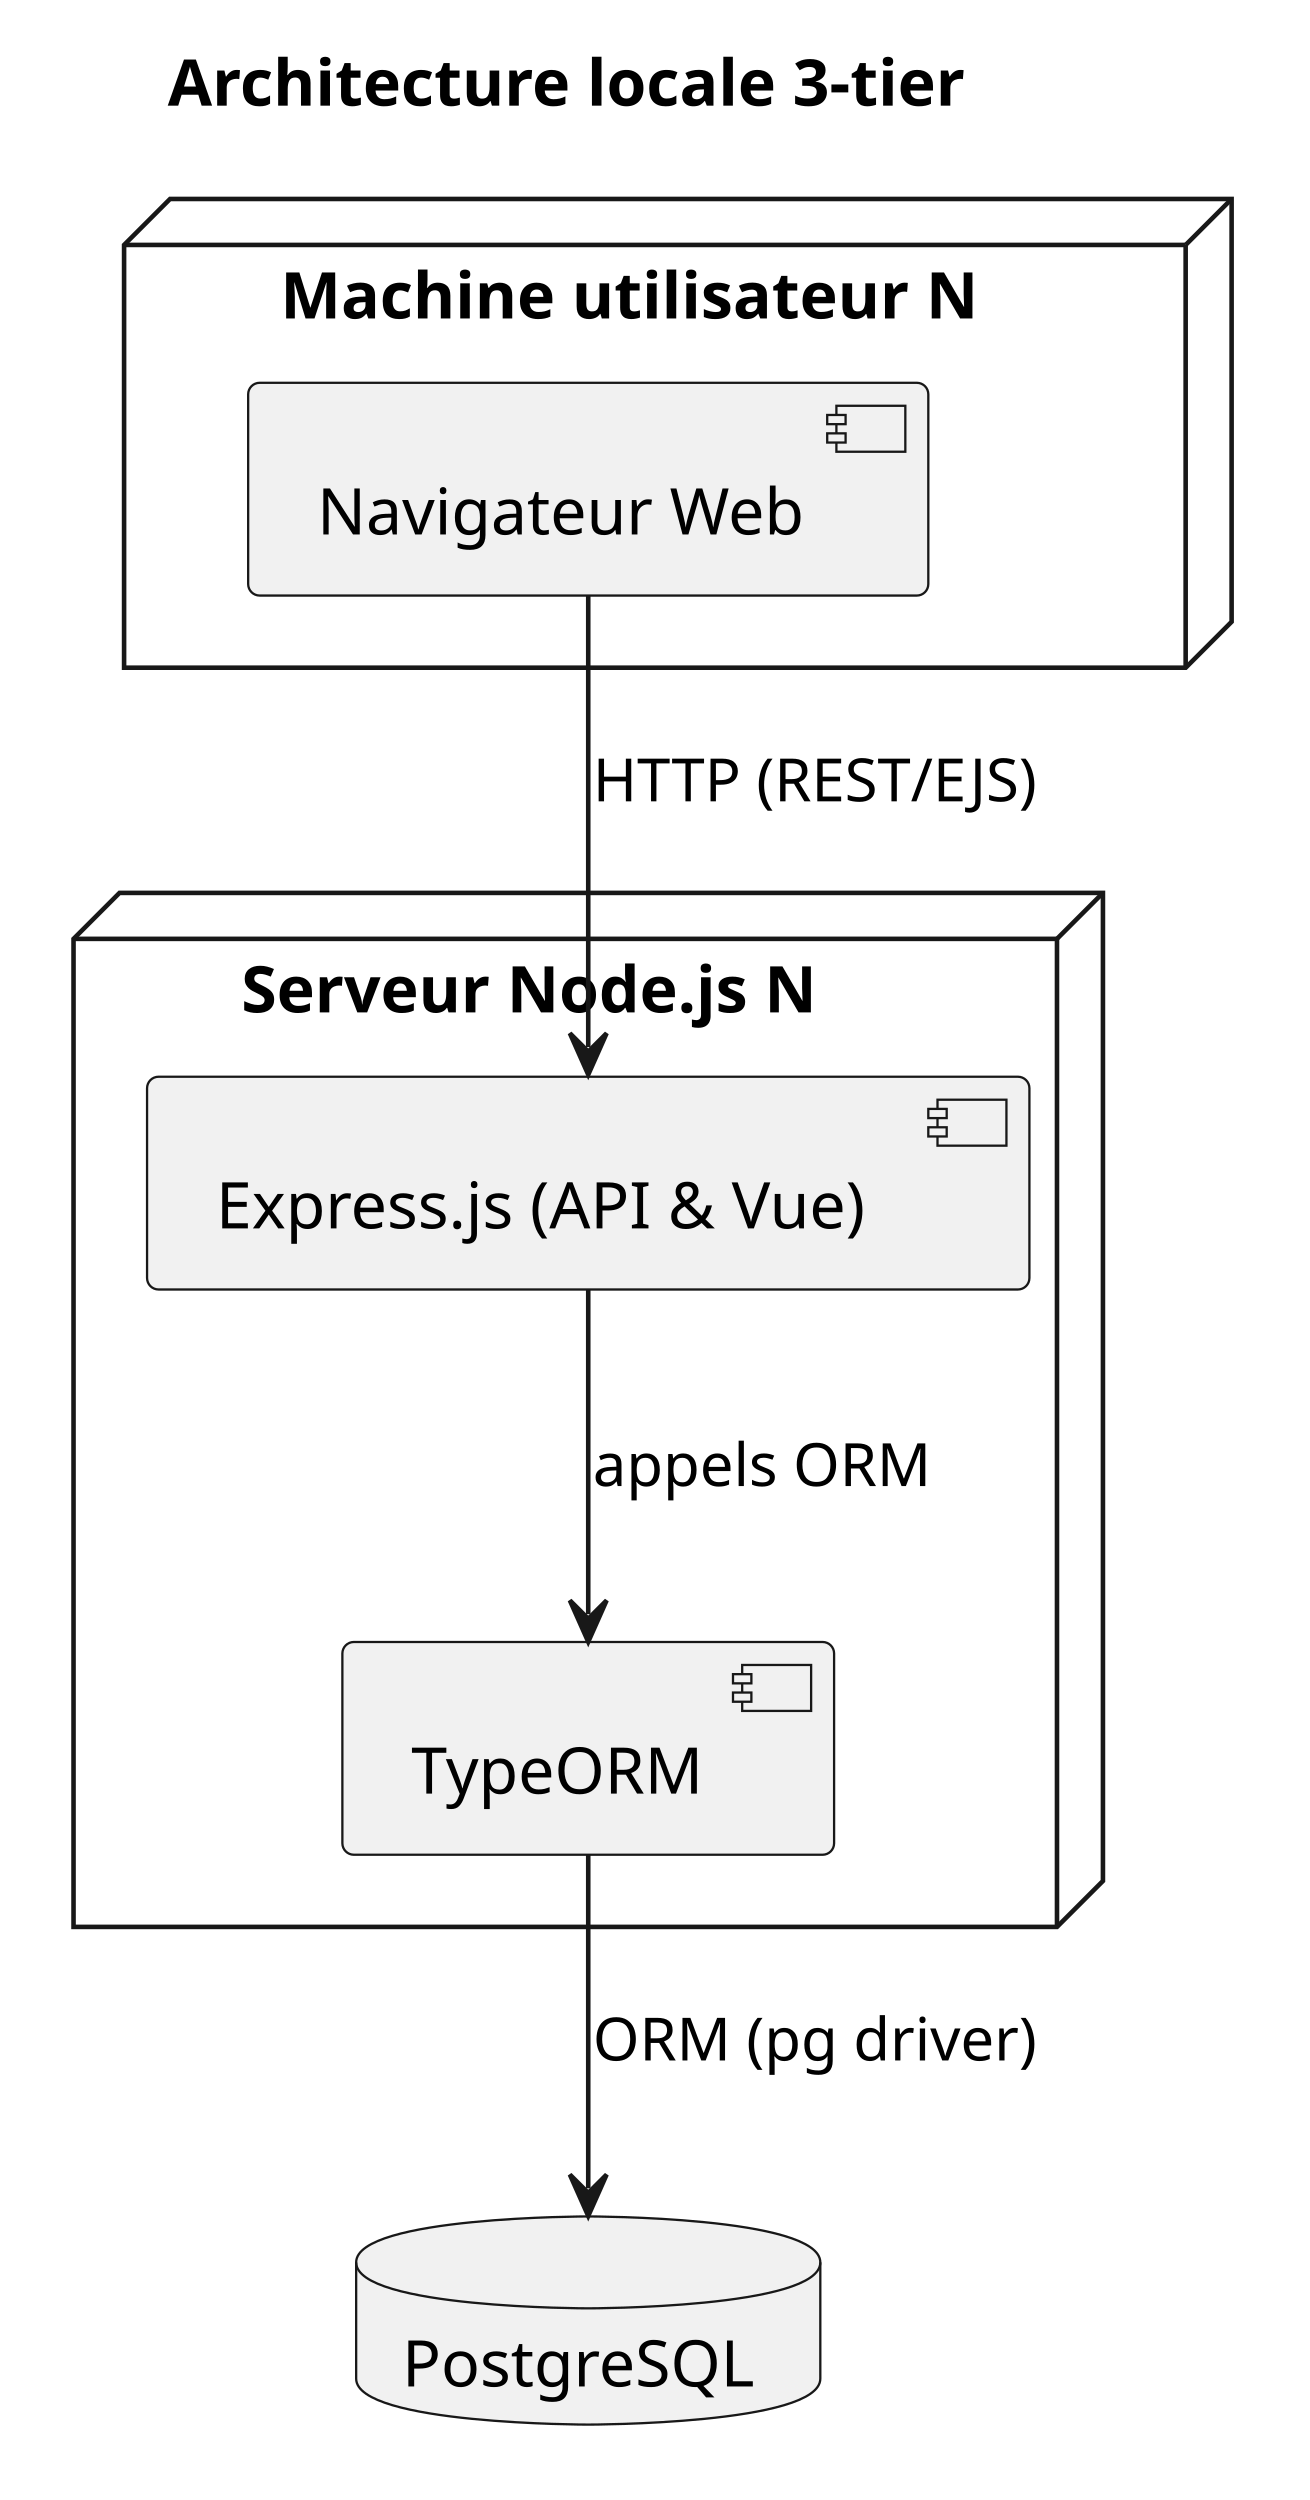
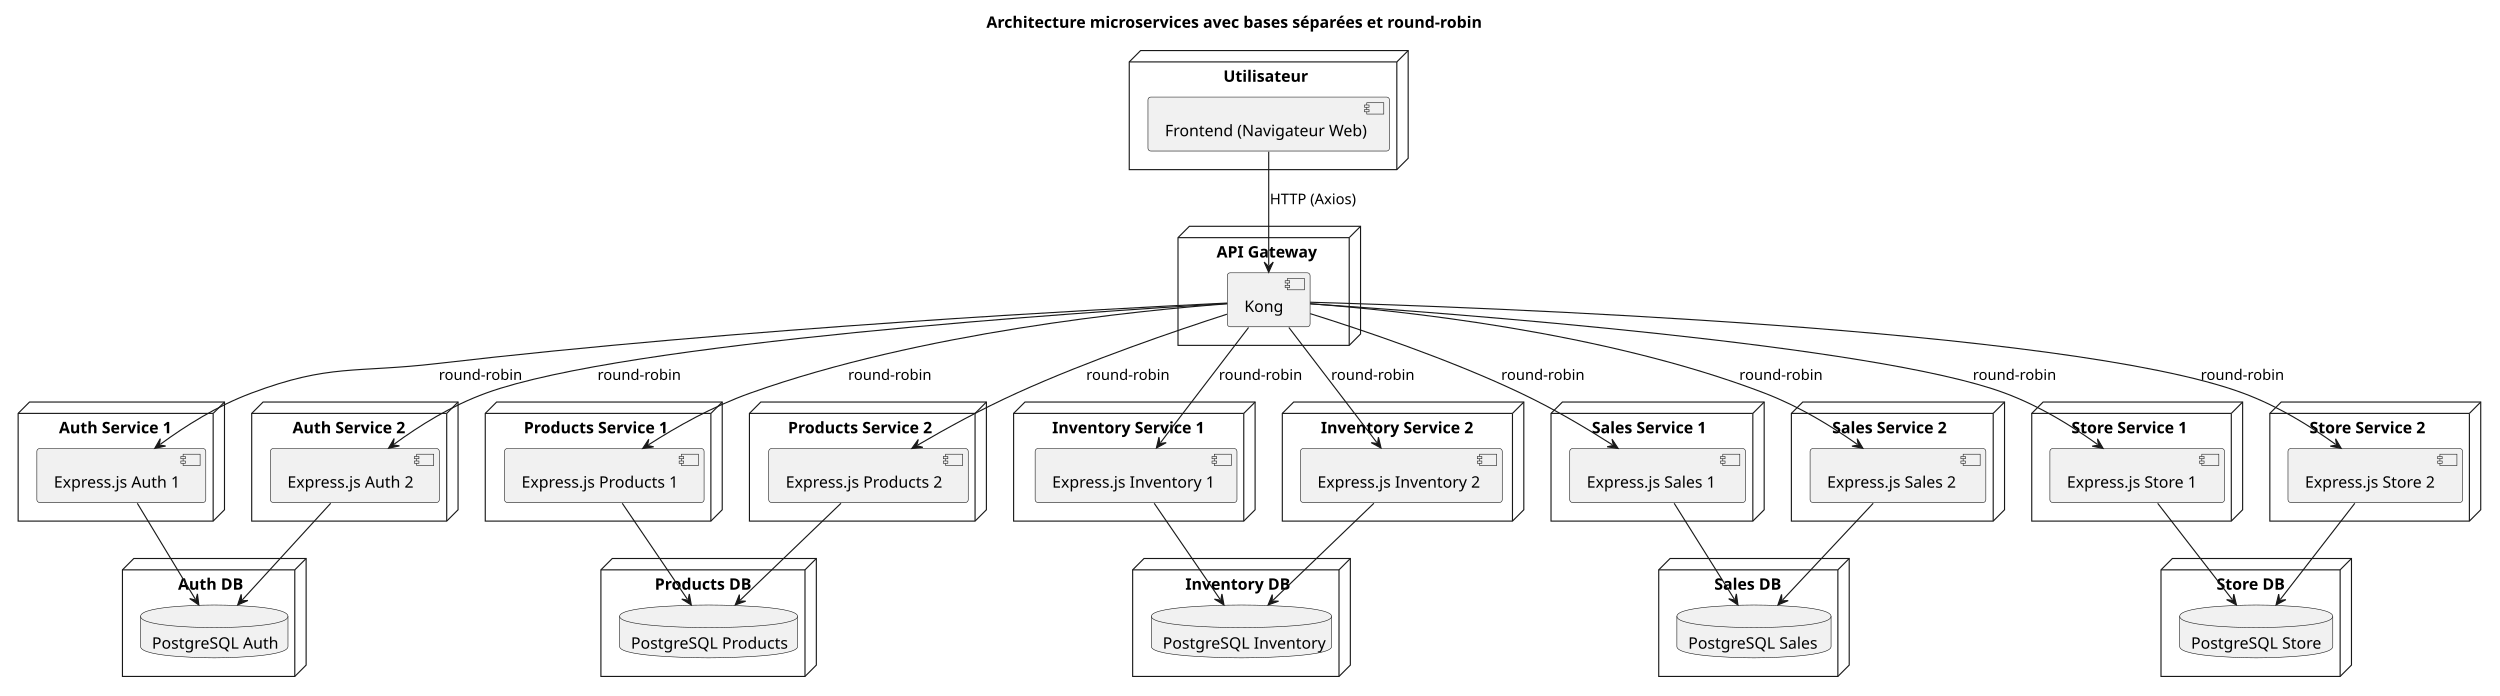
- <svg xmlns="http://www.w3.org/2000/svg" contentStyleType="text/css" height="544px" preserveAspectRatio="none" style="width:285px;height:544px;background:#FFFFFF;" version="1.1" viewBox="0 0 285 544" width="285px" zoomAndPan="magnify">
+ <svg xmlns="http://www.w3.org/2000/svg" contentStyleType="text/css" height="613px" preserveAspectRatio="none" style="width:2205px;height:613px;background:#FFFFFF;" version="1.1" viewBox="0 0 2205 613" width="2205px" zoomAndPan="magnify">
  <defs />
  <g>
-     <text fill="#000000" font-family="sans-serif" font-size="14" font-weight="bold" lengthAdjust="spacing" textLength="198" x="36.5" y="22.995">Architecture locale 3-tier</text>
-     <g id="cluster_Machine utilisateur N">
-       <polygon fill="none" points="27,53.297,37,43.297,268,43.297,268,135.297,258,145.297,27,145.297,27,53.297" style="stroke:#181818;stroke-width:1.0;" />
-       <line style="stroke:#181818;stroke-width:1.0;" x1="258" x2="268" y1="53.297" y2="43.297" />
-       <line style="stroke:#181818;stroke-width:1.0;" x1="27" x2="258" y1="53.297" y2="53.297" />
-       <line style="stroke:#181818;stroke-width:1.0;" x1="258" x2="258" y1="53.297" y2="145.297" />
-       <text fill="#000000" font-family="sans-serif" font-size="14" font-weight="bold" lengthAdjust="spacing" textLength="165" x="61" y="69.292">Machine utilisateur N</text>
-     </g>
-     <g id="cluster_Serveur Node.js N">
-       <polygon fill="none" points="16,204.297,26,194.297,240,194.297,240,409.297,230,419.297,16,419.297,16,204.297" style="stroke:#181818;stroke-width:1.0;" />
-       <line style="stroke:#181818;stroke-width:1.0;" x1="230" x2="240" y1="204.297" y2="194.297" />
-       <line style="stroke:#181818;stroke-width:1.0;" x1="16" x2="230" y1="204.297" y2="204.297" />
-       <line style="stroke:#181818;stroke-width:1.0;" x1="230" x2="230" y1="204.297" y2="419.297" />
-       <text fill="#000000" font-family="sans-serif" font-size="14" font-weight="bold" lengthAdjust="spacing" textLength="143" x="52.5" y="220.292">Serveur Node.js N</text>
-     </g>
-     <g id="elem_Navigateur Web">
-       <rect fill="#F1F1F1" height="46.297" rx="2.5" ry="2.5" style="stroke:#181818;stroke-width:0.5;" width="148" x="54" y="83.297" />
-       <rect fill="#F1F1F1" height="10" style="stroke:#181818;stroke-width:0.5;" width="15" x="182" y="88.297" />
-       <rect fill="#F1F1F1" height="2" style="stroke:#181818;stroke-width:0.5;" width="4" x="180" y="90.297" />
-       <rect fill="#F1F1F1" height="2" style="stroke:#181818;stroke-width:0.5;" width="4" x="180" y="94.297" />
-       <text fill="#000000" font-family="sans-serif" font-size="14" lengthAdjust="spacing" textLength="108" x="69" y="116.292">Navigateur Web</text>
-     </g>
-     <g id="elem_Express.js (API &amp; Vue)">
-       <rect fill="#F1F1F1" height="46.297" rx="2.5" ry="2.5" style="stroke:#181818;stroke-width:0.5;" width="192" x="32" y="234.297" />
-       <rect fill="#F1F1F1" height="10" style="stroke:#181818;stroke-width:0.5;" width="15" x="204" y="239.297" />
-       <rect fill="#F1F1F1" height="2" style="stroke:#181818;stroke-width:0.5;" width="4" x="202" y="241.297" />
-       <rect fill="#F1F1F1" height="2" style="stroke:#181818;stroke-width:0.5;" width="4" x="202" y="245.297" />
-       <text fill="#000000" font-family="sans-serif" font-size="14" lengthAdjust="spacing" textLength="152" x="47" y="267.292">Express.js (API &amp; Vue)</text>
-     </g>
-     <g id="elem_TypeORM">
-       <rect fill="#F1F1F1" height="46.297" rx="2.5" ry="2.5" style="stroke:#181818;stroke-width:0.5;" width="107" x="74.5" y="357.297" />
-       <rect fill="#F1F1F1" height="10" style="stroke:#181818;stroke-width:0.5;" width="15" x="161.5" y="362.297" />
-       <rect fill="#F1F1F1" height="2" style="stroke:#181818;stroke-width:0.5;" width="4" x="159.5" y="364.297" />
-       <rect fill="#F1F1F1" height="2" style="stroke:#181818;stroke-width:0.5;" width="4" x="159.5" y="368.297" />
-       <text fill="#000000" font-family="sans-serif" font-size="14" lengthAdjust="spacing" textLength="67" x="89.5" y="390.292">TypeORM</text>
-     </g>
-     <g id="elem_PostgreSQL">
-       <path d="M77.5,492.297 C77.5,482.297 128,482.297 128,482.297 C128,482.297 178.5,482.297 178.5,492.297 L178.5,517.594 C178.5,527.594 128,527.594 128,527.594 C128,527.594 77.5,527.594 77.5,517.594 L77.5,492.297 " fill="#F1F1F1" style="stroke:#181818;stroke-width:0.5;" />
-       <path d="M77.5,492.297 C77.5,502.297 128,502.297 128,502.297 C128,502.297 178.5,502.297 178.5,492.297 " fill="none" style="stroke:#181818;stroke-width:0.5;" />
-       <text fill="#000000" font-family="sans-serif" font-size="14" lengthAdjust="spacing" textLength="81" x="87.5" y="519.292">PostgreSQL</text>
-     </g>
-     <g id="link_Navigateur Web_Express.js (API &amp; Vue)">
-       <path d="M128,129.607 C128,157.697 128,199.677 128,227.837 " fill="none" id="Navigateur Web-to-Express.js (API &amp; Vue)" style="stroke:#181818;stroke-width:1.0;" />
-       <polygon fill="#181818" points="128,233.837,132,224.837,128,228.837,124,224.837,128,233.837" style="stroke:#181818;stroke-width:1.0;" />
-       <text fill="#000000" font-family="sans-serif" font-size="13" lengthAdjust="spacing" textLength="102" x="129" y="174.364">HTTP (REST/EJS)</text>
-     </g>
-     <g id="link_Express.js (API &amp; Vue)_TypeORM">
-       <path d="M128,280.487 C128,302.327 128,329.457 128,351.247 " fill="none" id="Express.js (API &amp; Vue)-to-TypeORM" style="stroke:#181818;stroke-width:1.0;" />
-       <polygon fill="#181818" points="128,357.247,132,348.247,128,352.247,124,348.247,128,357.247" style="stroke:#181818;stroke-width:1.0;" />
-       <text fill="#000000" font-family="sans-serif" font-size="13" lengthAdjust="spacing" textLength="75" x="129" y="323.364">appels ORM</text>
-     </g>
-     <g id="link_TypeORM_PostgreSQL">
-       <path d="M128,403.477 C128,425.817 128,454.057 128,476.187 " fill="none" id="TypeORM-to-PostgreSQL" style="stroke:#181818;stroke-width:1.0;" />
-       <polygon fill="#181818" points="128,482.187,132,473.187,128,477.187,124,473.187,128,482.187" style="stroke:#181818;stroke-width:1.0;" />
-       <text fill="#000000" font-family="sans-serif" font-size="13" lengthAdjust="spacing" textLength="99" x="129" y="448.364">ORM (pg driver)</text>
+     <text fill="#000000" font-family="sans-serif" font-size="14" font-weight="bold" lengthAdjust="spacing" textLength="451" x="870" y="24.533">Architecture microservices avec bases séparées et round-robin</text>
+     <g id="cluster_Utilisateur">
+       <polygon fill="none" points="996,54.609,1006,44.609,1242,44.609,1242,139.609,1232,149.609,996,149.609,996,54.609" style="stroke:#181818;stroke-width:1.0;" />
+       <line style="stroke:#181818;stroke-width:1.0;" x1="1232" x2="1242" y1="54.609" y2="44.609" />
+       <line style="stroke:#181818;stroke-width:1.0;" x1="996" x2="1232" y1="54.609" y2="54.609" />
+       <line style="stroke:#181818;stroke-width:1.0;" x1="1232" x2="1232" y1="54.609" y2="149.609" />
+       <text fill="#000000" font-family="sans-serif" font-size="14" font-weight="bold" lengthAdjust="spacing" textLength="72" x="1079" y="72.143">Utilisateur</text>
+     </g>
+     <g id="cluster_API Gateway">
+       <polygon fill="none" points="1039,209.609,1049,199.609,1200,199.609,1200,294.609,1190,304.609,1039,304.609,1039,209.609" style="stroke:#181818;stroke-width:1.0;" />
+       <line style="stroke:#181818;stroke-width:1.0;" x1="1190" x2="1200" y1="209.609" y2="199.609" />
+       <line style="stroke:#181818;stroke-width:1.0;" x1="1039" x2="1190" y1="209.609" y2="209.609" />
+       <line style="stroke:#181818;stroke-width:1.0;" x1="1190" x2="1190" y1="209.609" y2="304.609" />
+       <text fill="#000000" font-family="sans-serif" font-size="14" font-weight="bold" lengthAdjust="spacing" textLength="85" x="1073" y="227.143">API Gateway</text>
+     </g>
+     <g id="cluster_Auth Service 1">
+       <polygon fill="none" points="16,364.609,26,354.609,198,354.609,198,449.609,188,459.609,16,459.609,16,364.609" style="stroke:#181818;stroke-width:1.0;" />
+       <line style="stroke:#181818;stroke-width:1.0;" x1="188" x2="198" y1="364.609" y2="354.609" />
+       <line style="stroke:#181818;stroke-width:1.0;" x1="16" x2="188" y1="364.609" y2="364.609" />
+       <line style="stroke:#181818;stroke-width:1.0;" x1="188" x2="188" y1="364.609" y2="459.609" />
+       <text fill="#000000" font-family="sans-serif" font-size="14" font-weight="bold" lengthAdjust="spacing" textLength="102" x="52" y="382.143">Auth Service 1</text>
+     </g>
+     <g id="cluster_Auth Service 2">
+       <polygon fill="none" points="222,364.609,232,354.609,404,354.609,404,449.609,394,459.609,222,459.609,222,364.609" style="stroke:#181818;stroke-width:1.0;" />
+       <line style="stroke:#181818;stroke-width:1.0;" x1="394" x2="404" y1="364.609" y2="354.609" />
+       <line style="stroke:#181818;stroke-width:1.0;" x1="222" x2="394" y1="364.609" y2="364.609" />
+       <line style="stroke:#181818;stroke-width:1.0;" x1="394" x2="394" y1="364.609" y2="459.609" />
+       <text fill="#000000" font-family="sans-serif" font-size="14" font-weight="bold" lengthAdjust="spacing" textLength="102" x="258" y="382.143">Auth Service 2</text>
+     </g>
+     <g id="cluster_Auth DB">
+       <polygon fill="none" points="108,502.609,118,492.609,270,492.609,270,586.609,260,596.609,108,596.609,108,502.609" style="stroke:#181818;stroke-width:1.0;" />
+       <line style="stroke:#181818;stroke-width:1.0;" x1="260" x2="270" y1="502.609" y2="492.609" />
+       <line style="stroke:#181818;stroke-width:1.0;" x1="108" x2="260" y1="502.609" y2="502.609" />
+       <line style="stroke:#181818;stroke-width:1.0;" x1="260" x2="260" y1="502.609" y2="596.609" />
+       <text fill="#000000" font-family="sans-serif" font-size="14" font-weight="bold" lengthAdjust="spacing" textLength="56" x="157" y="520.143">Auth DB</text>
+     </g>
+     <g id="cluster_Products Service 1">
+       <polygon fill="none" points="428,364.609,438,354.609,637,354.609,637,449.609,627,459.609,428,459.609,428,364.609" style="stroke:#181818;stroke-width:1.0;" />
+       <line style="stroke:#181818;stroke-width:1.0;" x1="627" x2="637" y1="364.609" y2="354.609" />
+       <line style="stroke:#181818;stroke-width:1.0;" x1="428" x2="627" y1="364.609" y2="364.609" />
+       <line style="stroke:#181818;stroke-width:1.0;" x1="627" x2="627" y1="364.609" y2="459.609" />
+       <text fill="#000000" font-family="sans-serif" font-size="14" font-weight="bold" lengthAdjust="spacing" textLength="133" x="462" y="382.143">Products Service 1</text>
+     </g>
+     <g id="cluster_Products Service 2">
+       <polygon fill="none" points="661,364.609,671,354.609,870,354.609,870,449.609,860,459.609,661,459.609,661,364.609" style="stroke:#181818;stroke-width:1.0;" />
+       <line style="stroke:#181818;stroke-width:1.0;" x1="860" x2="870" y1="364.609" y2="354.609" />
+       <line style="stroke:#181818;stroke-width:1.0;" x1="661" x2="860" y1="364.609" y2="364.609" />
+       <line style="stroke:#181818;stroke-width:1.0;" x1="860" x2="860" y1="364.609" y2="459.609" />
+       <text fill="#000000" font-family="sans-serif" font-size="14" font-weight="bold" lengthAdjust="spacing" textLength="133" x="695" y="382.143">Products Service 2</text>
+     </g>
+     <g id="cluster_Products DB">
+       <polygon fill="none" points="530,502.609,540,492.609,720,492.609,720,586.609,710,596.609,530,596.609,530,502.609" style="stroke:#181818;stroke-width:1.0;" />
+       <line style="stroke:#181818;stroke-width:1.0;" x1="710" x2="720" y1="502.609" y2="492.609" />
+       <line style="stroke:#181818;stroke-width:1.0;" x1="530" x2="710" y1="502.609" y2="502.609" />
+       <line style="stroke:#181818;stroke-width:1.0;" x1="710" x2="710" y1="502.609" y2="596.609" />
+       <text fill="#000000" font-family="sans-serif" font-size="14" font-weight="bold" lengthAdjust="spacing" textLength="87" x="577.5" y="520.143">Products DB</text>
+     </g>
+     <g id="cluster_Inventory Service 1">
+       <polygon fill="none" points="894,364.609,904,354.609,1107,354.609,1107,449.609,1097,459.609,894,459.609,894,364.609" style="stroke:#181818;stroke-width:1.0;" />
+       <line style="stroke:#181818;stroke-width:1.0;" x1="1097" x2="1107" y1="364.609" y2="354.609" />
+       <line style="stroke:#181818;stroke-width:1.0;" x1="894" x2="1097" y1="364.609" y2="364.609" />
+       <line style="stroke:#181818;stroke-width:1.0;" x1="1097" x2="1097" y1="364.609" y2="459.609" />
+       <text fill="#000000" font-family="sans-serif" font-size="14" font-weight="bold" lengthAdjust="spacing" textLength="137" x="928" y="382.143">Inventory Service 1</text>
+     </g>
+     <g id="cluster_Inventory Service 2">
+       <polygon fill="none" points="1131,364.609,1141,354.609,1344,354.609,1344,449.609,1334,459.609,1131,459.609,1131,364.609" style="stroke:#181818;stroke-width:1.0;" />
+       <line style="stroke:#181818;stroke-width:1.0;" x1="1334" x2="1344" y1="364.609" y2="354.609" />
+       <line style="stroke:#181818;stroke-width:1.0;" x1="1131" x2="1334" y1="364.609" y2="364.609" />
+       <line style="stroke:#181818;stroke-width:1.0;" x1="1334" x2="1334" y1="364.609" y2="459.609" />
+       <text fill="#000000" font-family="sans-serif" font-size="14" font-weight="bold" lengthAdjust="spacing" textLength="137" x="1165" y="382.143">Inventory Service 2</text>
+     </g>
+     <g id="cluster_Inventory DB">
+       <polygon fill="none" points="999,502.609,1009,492.609,1191,492.609,1191,586.609,1181,596.609,999,596.609,999,502.609" style="stroke:#181818;stroke-width:1.0;" />
+       <line style="stroke:#181818;stroke-width:1.0;" x1="1181" x2="1191" y1="502.609" y2="492.609" />
+       <line style="stroke:#181818;stroke-width:1.0;" x1="999" x2="1181" y1="502.609" y2="502.609" />
+       <line style="stroke:#181818;stroke-width:1.0;" x1="1181" x2="1181" y1="502.609" y2="596.609" />
+       <text fill="#000000" font-family="sans-serif" font-size="14" font-weight="bold" lengthAdjust="spacing" textLength="91" x="1045.5" y="520.143">Inventory DB</text>
+     </g>
+     <g id="cluster_Sales Service 1">
+       <polygon fill="none" points="1368,364.609,1378,354.609,1556,354.609,1556,449.609,1546,459.609,1368,459.609,1368,364.609" style="stroke:#181818;stroke-width:1.0;" />
+       <line style="stroke:#181818;stroke-width:1.0;" x1="1546" x2="1556" y1="364.609" y2="354.609" />
+       <line style="stroke:#181818;stroke-width:1.0;" x1="1368" x2="1546" y1="364.609" y2="364.609" />
+       <line style="stroke:#181818;stroke-width:1.0;" x1="1546" x2="1546" y1="364.609" y2="459.609" />
+       <text fill="#000000" font-family="sans-serif" font-size="14" font-weight="bold" lengthAdjust="spacing" textLength="108" x="1404" y="382.143">Sales Service 1</text>
+     </g>
+     <g id="cluster_Sales Service 2">
+       <polygon fill="none" points="1580,364.609,1590,354.609,1768,354.609,1768,449.609,1758,459.609,1580,459.609,1580,364.609" style="stroke:#181818;stroke-width:1.0;" />
+       <line style="stroke:#181818;stroke-width:1.0;" x1="1758" x2="1768" y1="364.609" y2="354.609" />
+       <line style="stroke:#181818;stroke-width:1.0;" x1="1580" x2="1758" y1="364.609" y2="364.609" />
+       <line style="stroke:#181818;stroke-width:1.0;" x1="1758" x2="1758" y1="364.609" y2="459.609" />
+       <text fill="#000000" font-family="sans-serif" font-size="14" font-weight="bold" lengthAdjust="spacing" textLength="108" x="1616" y="382.143">Sales Service 2</text>
+     </g>
+     <g id="cluster_Sales DB">
+       <polygon fill="none" points="1463,502.609,1473,492.609,1631,492.609,1631,586.609,1621,596.609,1463,596.609,1463,502.609" style="stroke:#181818;stroke-width:1.0;" />
+       <line style="stroke:#181818;stroke-width:1.0;" x1="1621" x2="1631" y1="502.609" y2="492.609" />
+       <line style="stroke:#181818;stroke-width:1.0;" x1="1463" x2="1621" y1="502.609" y2="502.609" />
+       <line style="stroke:#181818;stroke-width:1.0;" x1="1621" x2="1621" y1="502.609" y2="596.609" />
+       <text fill="#000000" font-family="sans-serif" font-size="14" font-weight="bold" lengthAdjust="spacing" textLength="62" x="1512" y="520.143">Sales DB</text>
+     </g>
+     <g id="cluster_Store Service 1">
+       <polygon fill="none" points="1792,364.609,1802,354.609,1978,354.609,1978,449.609,1968,459.609,1792,459.609,1792,364.609" style="stroke:#181818;stroke-width:1.0;" />
+       <line style="stroke:#181818;stroke-width:1.0;" x1="1968" x2="1978" y1="364.609" y2="354.609" />
+       <line style="stroke:#181818;stroke-width:1.0;" x1="1792" x2="1968" y1="364.609" y2="364.609" />
+       <line style="stroke:#181818;stroke-width:1.0;" x1="1968" x2="1968" y1="364.609" y2="459.609" />
+       <text fill="#000000" font-family="sans-serif" font-size="14" font-weight="bold" lengthAdjust="spacing" textLength="108" x="1827" y="382.143">Store Service 1</text>
+     </g>
+     <g id="cluster_Store Service 2">
+       <polygon fill="none" points="2002,364.609,2012,354.609,2188,354.609,2188,449.609,2178,459.609,2002,459.609,2002,364.609" style="stroke:#181818;stroke-width:1.0;" />
+       <line style="stroke:#181818;stroke-width:1.0;" x1="2178" x2="2188" y1="364.609" y2="354.609" />
+       <line style="stroke:#181818;stroke-width:1.0;" x1="2002" x2="2178" y1="364.609" y2="364.609" />
+       <line style="stroke:#181818;stroke-width:1.0;" x1="2178" x2="2178" y1="364.609" y2="459.609" />
+       <text fill="#000000" font-family="sans-serif" font-size="14" font-weight="bold" lengthAdjust="spacing" textLength="108" x="2037" y="382.143">Store Service 2</text>
+     </g>
+     <g id="cluster_Store DB">
+       <polygon fill="none" points="1906,502.609,1916,492.609,2074,492.609,2074,586.609,2064,596.609,1906,596.609,1906,502.609" style="stroke:#181818;stroke-width:1.0;" />
+       <line style="stroke:#181818;stroke-width:1.0;" x1="2064" x2="2074" y1="502.609" y2="492.609" />
+       <line style="stroke:#181818;stroke-width:1.0;" x1="1906" x2="2064" y1="502.609" y2="502.609" />
+       <line style="stroke:#181818;stroke-width:1.0;" x1="2064" x2="2064" y1="502.609" y2="596.609" />
+       <text fill="#000000" font-family="sans-serif" font-size="14" font-weight="bold" lengthAdjust="spacing" textLength="62" x="1955" y="520.143">Store DB</text>
+     </g>
+     <g id="elem_Frontend (Navigateur Web)">
+       <rect fill="#F1F1F1" height="47.609" rx="2.5" ry="2.5" style="stroke:#181818;stroke-width:0.5;" width="213" x="1012.5" y="85.609" />
+       <rect fill="#F1F1F1" height="10" style="stroke:#181818;stroke-width:0.5;" width="15" x="1205.5" y="90.609" />
+       <rect fill="#F1F1F1" height="2" style="stroke:#181818;stroke-width:0.5;" width="4" x="1203.5" y="92.609" />
+       <rect fill="#F1F1F1" height="2" style="stroke:#181818;stroke-width:0.5;" width="4" x="1203.5" y="96.609" />
+       <text fill="#000000" font-family="sans-serif" font-size="14" lengthAdjust="spacing" textLength="173" x="1027.5" y="120.143">Frontend (Navigateur Web)</text>
+     </g>
+     <g id="elem_Kong">
+       <rect fill="#F1F1F1" height="47.609" rx="2.5" ry="2.5" style="stroke:#181818;stroke-width:0.5;" width="73" x="1082.5" y="240.609" />
+       <rect fill="#F1F1F1" height="10" style="stroke:#181818;stroke-width:0.5;" width="15" x="1135.5" y="245.609" />
+       <rect fill="#F1F1F1" height="2" style="stroke:#181818;stroke-width:0.5;" width="4" x="1133.5" y="247.609" />
+       <rect fill="#F1F1F1" height="2" style="stroke:#181818;stroke-width:0.5;" width="4" x="1133.5" y="251.609" />
+       <text fill="#000000" font-family="sans-serif" font-size="14" lengthAdjust="spacing" textLength="33" x="1097.5" y="275.143">Kong</text>
+     </g>
+     <g id="elem_Express.js Auth 1">
+       <rect fill="#F1F1F1" height="47.609" rx="2.5" ry="2.5" style="stroke:#181818;stroke-width:0.5;" width="149" x="32.5" y="395.609" />
+       <rect fill="#F1F1F1" height="10" style="stroke:#181818;stroke-width:0.5;" width="15" x="161.5" y="400.609" />
+       <rect fill="#F1F1F1" height="2" style="stroke:#181818;stroke-width:0.5;" width="4" x="159.5" y="402.609" />
+       <rect fill="#F1F1F1" height="2" style="stroke:#181818;stroke-width:0.5;" width="4" x="159.5" y="406.609" />
+       <text fill="#000000" font-family="sans-serif" font-size="14" lengthAdjust="spacing" textLength="109" x="47.5" y="430.143">Express.js Auth 1</text>
+     </g>
+     <g id="elem_Express.js Auth 2">
+       <rect fill="#F1F1F1" height="47.609" rx="2.5" ry="2.5" style="stroke:#181818;stroke-width:0.5;" width="149" x="238.5" y="395.609" />
+       <rect fill="#F1F1F1" height="10" style="stroke:#181818;stroke-width:0.5;" width="15" x="367.5" y="400.609" />
+       <rect fill="#F1F1F1" height="2" style="stroke:#181818;stroke-width:0.5;" width="4" x="365.5" y="402.609" />
+       <rect fill="#F1F1F1" height="2" style="stroke:#181818;stroke-width:0.5;" width="4" x="365.5" y="406.609" />
+       <text fill="#000000" font-family="sans-serif" font-size="14" lengthAdjust="spacing" textLength="109" x="253.5" y="430.143">Express.js Auth 2</text>
+     </g>
+     <g id="elem_PostgreSQL Auth">
+       <path d="M124,543.609 C124,533.609 189,533.609 189,533.609 C189,533.609 254,533.609 254,543.609 L254,570.219 C254,580.219 189,580.219 189,580.219 C189,580.219 124,580.219 124,570.219 L124,543.609 " fill="#F1F1F1" style="stroke:#181818;stroke-width:0.5;" />
+       <path d="M124,543.609 C124,553.609 189,553.609 189,553.609 C189,553.609 254,553.609 254,543.609 " fill="none" style="stroke:#181818;stroke-width:0.5;" />
+       <text fill="#000000" font-family="sans-serif" font-size="14" lengthAdjust="spacing" textLength="110" x="134" y="572.143">PostgreSQL Auth</text>
+     </g>
+     <g id="elem_Express.js Products 1">
+       <rect fill="#F1F1F1" height="47.609" rx="2.5" ry="2.5" style="stroke:#181818;stroke-width:0.5;" width="176" x="445" y="395.609" />
+       <rect fill="#F1F1F1" height="10" style="stroke:#181818;stroke-width:0.5;" width="15" x="601" y="400.609" />
+       <rect fill="#F1F1F1" height="2" style="stroke:#181818;stroke-width:0.5;" width="4" x="599" y="402.609" />
+       <rect fill="#F1F1F1" height="2" style="stroke:#181818;stroke-width:0.5;" width="4" x="599" y="406.609" />
+       <text fill="#000000" font-family="sans-serif" font-size="14" lengthAdjust="spacing" textLength="136" x="460" y="430.143">Express.js Products 1</text>
+     </g>
+     <g id="elem_Express.js Products 2">
+       <rect fill="#F1F1F1" height="47.609" rx="2.5" ry="2.5" style="stroke:#181818;stroke-width:0.5;" width="176" x="678" y="395.609" />
+       <rect fill="#F1F1F1" height="10" style="stroke:#181818;stroke-width:0.5;" width="15" x="834" y="400.609" />
+       <rect fill="#F1F1F1" height="2" style="stroke:#181818;stroke-width:0.5;" width="4" x="832" y="402.609" />
+       <rect fill="#F1F1F1" height="2" style="stroke:#181818;stroke-width:0.5;" width="4" x="832" y="406.609" />
+       <text fill="#000000" font-family="sans-serif" font-size="14" lengthAdjust="spacing" textLength="136" x="693" y="430.143">Express.js Products 2</text>
+     </g>
+     <g id="elem_PostgreSQL Products">
+       <path d="M546.5,543.609 C546.5,533.609 625,533.609 625,533.609 C625,533.609 703.5,533.609 703.5,543.609 L703.5,570.219 C703.5,580.219 625,580.219 625,580.219 C625,580.219 546.5,580.219 546.5,570.219 L546.5,543.609 " fill="#F1F1F1" style="stroke:#181818;stroke-width:0.5;" />
+       <path d="M546.5,543.609 C546.5,553.609 625,553.609 625,553.609 C625,553.609 703.5,553.609 703.5,543.609 " fill="none" style="stroke:#181818;stroke-width:0.5;" />
+       <text fill="#000000" font-family="sans-serif" font-size="14" lengthAdjust="spacing" textLength="137" x="556.5" y="572.143">PostgreSQL Products</text>
+     </g>
+     <g id="elem_Express.js Inventory 1">
+       <rect fill="#F1F1F1" height="47.609" rx="2.5" ry="2.5" style="stroke:#181818;stroke-width:0.5;" width="178" x="913" y="395.609" />
+       <rect fill="#F1F1F1" height="10" style="stroke:#181818;stroke-width:0.5;" width="15" x="1071" y="400.609" />
+       <rect fill="#F1F1F1" height="2" style="stroke:#181818;stroke-width:0.5;" width="4" x="1069" y="402.609" />
+       <rect fill="#F1F1F1" height="2" style="stroke:#181818;stroke-width:0.5;" width="4" x="1069" y="406.609" />
+       <text fill="#000000" font-family="sans-serif" font-size="14" lengthAdjust="spacing" textLength="138" x="928" y="430.143">Express.js Inventory 1</text>
+     </g>
+     <g id="elem_Express.js Inventory 2">
+       <rect fill="#F1F1F1" height="47.609" rx="2.5" ry="2.5" style="stroke:#181818;stroke-width:0.5;" width="178" x="1147" y="395.609" />
+       <rect fill="#F1F1F1" height="10" style="stroke:#181818;stroke-width:0.5;" width="15" x="1305" y="400.609" />
+       <rect fill="#F1F1F1" height="2" style="stroke:#181818;stroke-width:0.5;" width="4" x="1303" y="402.609" />
+       <rect fill="#F1F1F1" height="2" style="stroke:#181818;stroke-width:0.5;" width="4" x="1303" y="406.609" />
+       <text fill="#000000" font-family="sans-serif" font-size="14" lengthAdjust="spacing" textLength="138" x="1162" y="430.143">Express.js Inventory 2</text>
+     </g>
+     <g id="elem_PostgreSQL Inventory">
+       <path d="M1015.5,543.609 C1015.5,533.609 1095,533.609 1095,533.609 C1095,533.609 1174.5,533.609 1174.5,543.609 L1174.5,570.219 C1174.5,580.219 1095,580.219 1095,580.219 C1095,580.219 1015.5,580.219 1015.5,570.219 L1015.5,543.609 " fill="#F1F1F1" style="stroke:#181818;stroke-width:0.5;" />
+       <path d="M1015.5,543.609 C1015.5,553.609 1095,553.609 1095,553.609 C1095,553.609 1174.5,553.609 1174.5,543.609 " fill="none" style="stroke:#181818;stroke-width:0.5;" />
+       <text fill="#000000" font-family="sans-serif" font-size="14" lengthAdjust="spacing" textLength="139" x="1025.5" y="572.143">PostgreSQL Inventory</text>
+     </g>
+     <g id="elem_Express.js Sales 1">
+       <rect fill="#F1F1F1" height="47.609" rx="2.5" ry="2.5" style="stroke:#181818;stroke-width:0.5;" width="155" x="1384.5" y="395.609" />
+       <rect fill="#F1F1F1" height="10" style="stroke:#181818;stroke-width:0.5;" width="15" x="1519.5" y="400.609" />
+       <rect fill="#F1F1F1" height="2" style="stroke:#181818;stroke-width:0.5;" width="4" x="1517.5" y="402.609" />
+       <rect fill="#F1F1F1" height="2" style="stroke:#181818;stroke-width:0.5;" width="4" x="1517.5" y="406.609" />
+       <text fill="#000000" font-family="sans-serif" font-size="14" lengthAdjust="spacing" textLength="115" x="1399.5" y="430.143">Express.js Sales 1</text>
+     </g>
+     <g id="elem_Express.js Sales 2">
+       <rect fill="#F1F1F1" height="47.609" rx="2.5" ry="2.5" style="stroke:#181818;stroke-width:0.5;" width="155" x="1596.5" y="395.609" />
+       <rect fill="#F1F1F1" height="10" style="stroke:#181818;stroke-width:0.5;" width="15" x="1731.5" y="400.609" />
+       <rect fill="#F1F1F1" height="2" style="stroke:#181818;stroke-width:0.5;" width="4" x="1729.5" y="402.609" />
+       <rect fill="#F1F1F1" height="2" style="stroke:#181818;stroke-width:0.5;" width="4" x="1729.5" y="406.609" />
+       <text fill="#000000" font-family="sans-serif" font-size="14" lengthAdjust="spacing" textLength="115" x="1611.5" y="430.143">Express.js Sales 2</text>
+     </g>
+     <g id="elem_PostgreSQL Sales">
+       <path d="M1479,543.609 C1479,533.609 1547,533.609 1547,533.609 C1547,533.609 1615,533.609 1615,543.609 L1615,570.219 C1615,580.219 1547,580.219 1547,580.219 C1547,580.219 1479,580.219 1479,570.219 L1479,543.609 " fill="#F1F1F1" style="stroke:#181818;stroke-width:0.5;" />
+       <path d="M1479,543.609 C1479,553.609 1547,553.609 1547,553.609 C1547,553.609 1615,553.609 1615,543.609 " fill="none" style="stroke:#181818;stroke-width:0.5;" />
+       <text fill="#000000" font-family="sans-serif" font-size="14" lengthAdjust="spacing" textLength="116" x="1489" y="572.143">PostgreSQL Sales</text>
+     </g>
+     <g id="elem_Express.js Store 1">
+       <rect fill="#F1F1F1" height="47.609" rx="2.5" ry="2.5" style="stroke:#181818;stroke-width:0.5;" width="154" x="1808" y="395.609" />
+       <rect fill="#F1F1F1" height="10" style="stroke:#181818;stroke-width:0.5;" width="15" x="1942" y="400.609" />
+       <rect fill="#F1F1F1" height="2" style="stroke:#181818;stroke-width:0.5;" width="4" x="1940" y="402.609" />
+       <rect fill="#F1F1F1" height="2" style="stroke:#181818;stroke-width:0.5;" width="4" x="1940" y="406.609" />
+       <text fill="#000000" font-family="sans-serif" font-size="14" lengthAdjust="spacing" textLength="114" x="1823" y="430.143">Express.js Store 1</text>
+     </g>
+     <g id="elem_Express.js Store 2">
+       <rect fill="#F1F1F1" height="47.609" rx="2.5" ry="2.5" style="stroke:#181818;stroke-width:0.5;" width="154" x="2018" y="395.609" />
+       <rect fill="#F1F1F1" height="10" style="stroke:#181818;stroke-width:0.5;" width="15" x="2152" y="400.609" />
+       <rect fill="#F1F1F1" height="2" style="stroke:#181818;stroke-width:0.5;" width="4" x="2150" y="402.609" />
+       <rect fill="#F1F1F1" height="2" style="stroke:#181818;stroke-width:0.5;" width="4" x="2150" y="406.609" />
+       <text fill="#000000" font-family="sans-serif" font-size="14" lengthAdjust="spacing" textLength="114" x="2033" y="430.143">Express.js Store 2</text>
+     </g>
+     <g id="elem_PostgreSQL Store">
+       <path d="M1922.5,543.609 C1922.5,533.609 1990,533.609 1990,533.609 C1990,533.609 2057.5,533.609 2057.5,543.609 L2057.5,570.219 C2057.5,580.219 1990,580.219 1990,580.219 C1990,580.219 1922.5,580.219 1922.5,570.219 L1922.5,543.609 " fill="#F1F1F1" style="stroke:#181818;stroke-width:0.5;" />
+       <path d="M1922.5,543.609 C1922.5,553.609 1990,553.609 1990,553.609 C1990,553.609 2057.5,553.609 2057.5,543.609 " fill="none" style="stroke:#181818;stroke-width:0.5;" />
+       <text fill="#000000" font-family="sans-serif" font-size="14" lengthAdjust="spacing" textLength="115" x="1932.5" y="572.143">PostgreSQL Store</text>
+     </g>
+     <g id="link_Frontend (Navigateur Web)_Kong">
+       <path d="M1119,133.849 C1119,162.599 1119,205.299 1119,234.149 " fill="none" id="Frontend (Navigateur Web)-to-Kong" style="stroke:#181818;stroke-width:1.0;" />
+       <polygon fill="#181818" points="1119,240.149,1123,231.149,1119,235.149,1115,231.149,1119,240.149" style="stroke:#181818;stroke-width:1.0;" />
+       <text fill="#000000" font-family="sans-serif" font-size="13" lengthAdjust="spacing" textLength="77" x="1120" y="180.105">HTTP (Axios)</text>
+     </g>
+     <g id="link_Kong_Express.js Auth 1">
+       <path d="M1082.29,267.289 C974.91,272.449 652.19,289.579 386,320.609 C312.7,329.159 291.11,320.729 222,346.609 C190.68,358.339 163.564,375.669 141.314,391.929 " fill="none" id="Kong-to-Express.js Auth 1" style="stroke:#181818;stroke-width:1.0;" />
+       <polygon fill="#181818" points="136.47,395.469,146.097,393.389,140.507,392.519,141.376,386.93,136.47,395.469" style="stroke:#181818;stroke-width:1.0;" />
+       <text fill="#000000" font-family="sans-serif" font-size="13" lengthAdjust="spacing" textLength="64" x="387" y="335.104">round-robin</text>
+     </g>
+     <g id="link_Kong_Express.js Auth 2">
+       <path d="M1082.26,267.689 C957.54,275.109 551.3,302.199 429,346.609 C397.36,358.099 369.98,375.457 347.55,391.796 " fill="none" id="Kong-to-Express.js Auth 2" style="stroke:#181818;stroke-width:1.0;" />
+       <polygon fill="#181818" points="342.7,395.329,352.33,393.263,346.741,392.385,347.619,386.797,342.7,395.329" style="stroke:#181818;stroke-width:1.0;" />
+       <text fill="#000000" font-family="sans-serif" font-size="13" lengthAdjust="spacing" textLength="64" x="527" y="335.104">round-robin</text>
+     </g>
+     <g id="link_Kong_Express.js Products 1">
+       <path d="M1082.4,267.949 C1003.48,273.889 812.29,293.069 662,346.609 C627.81,358.789 597.067,376.27 571.876,392.36 " fill="none" id="Kong-to-Express.js Products 1" style="stroke:#181818;stroke-width:1.0;" />
+       <polygon fill="#181818" points="566.82,395.589,576.558,394.116,571.034,392.898,572.251,387.374,566.82,395.589" style="stroke:#181818;stroke-width:1.0;" />
+       <text fill="#000000" font-family="sans-serif" font-size="13" lengthAdjust="spacing" textLength="64" x="748" y="335.104">round-robin</text>
+     </g>
+     <g id="link_Kong_Express.js Products 2">
+       <path d="M1082.17,277.129 C1037.57,291.519 960.51,317.779 897,346.609 C864.86,361.199 835.084,377.588 809.364,392.578 " fill="none" id="Kong-to-Express.js Products 2" style="stroke:#181818;stroke-width:1.0;" />
+       <polygon fill="#181818" points="804.18,395.599,813.97,394.523,808.5,393.082,809.942,387.612,804.18,395.599" style="stroke:#181818;stroke-width:1.0;" />
+       <text fill="#000000" font-family="sans-serif" font-size="13" lengthAdjust="spacing" textLength="64" x="958" y="335.104">round-robin</text>
+     </g>
+     <g id="link_Kong_Express.js Inventory 1">
+       <path d="M1101.23,288.849 C1079.24,317.599 1045.645,361.533 1023.585,390.383 " fill="none" id="Kong-to-Express.js Inventory 1" style="stroke:#181818;stroke-width:1.0;" />
+       <polygon fill="#181818" points="1019.94,395.149,1028.584,390.43,1022.977,391.178,1022.229,385.57,1019.94,395.149" style="stroke:#181818;stroke-width:1.0;" />
+       <text fill="#000000" font-family="sans-serif" font-size="13" lengthAdjust="spacing" textLength="64" x="1075" y="335.104">round-robin</text>
+     </g>
+     <g id="link_Kong_Express.js Inventory 2">
+       <path d="M1136.77,288.849 C1158.76,317.599 1192.355,361.533 1214.416,390.383 " fill="none" id="Kong-to-Express.js Inventory 2" style="stroke:#181818;stroke-width:1.0;" />
+       <polygon fill="#181818" points="1218.06,395.149,1215.771,385.57,1215.023,391.178,1209.416,390.43,1218.06,395.149" style="stroke:#181818;stroke-width:1.0;" />
+       <text fill="#000000" font-family="sans-serif" font-size="13" lengthAdjust="spacing" textLength="64" x="1174" y="335.104">round-robin</text>
+     </g>
+     <g id="link_Kong_Express.js Sales 1">
+       <path d="M1155.6,276.639 C1200.32,290.639 1277.81,316.609 1341,346.609 C1371.14,360.919 1398.482,377.212 1422.162,392.322 " fill="none" id="Kong-to-Express.js Sales 1" style="stroke:#181818;stroke-width:1.0;" />
+       <polygon fill="#181818" points="1427.22,395.549,1421.785,387.336,1423.005,392.86,1417.481,394.08,1427.22,395.549" style="stroke:#181818;stroke-width:1.0;" />
+       <text fill="#000000" font-family="sans-serif" font-size="13" lengthAdjust="spacing" textLength="64" x="1324" y="335.104">round-robin</text>
+     </g>
+     <g id="link_Kong_Express.js Sales 2">
+       <path d="M1155.61,267.899 C1232.25,273.639 1414.22,292.339 1556,346.609 C1587.6,358.709 1615.28,375.871 1638.18,391.951 " fill="none" id="Kong-to-Express.js Sales 2" style="stroke:#181818;stroke-width:1.0;" />
+       <polygon fill="#181818" points="1643.09,395.399,1638.023,386.954,1638.998,392.526,1633.426,393.501,1643.09,395.399" style="stroke:#181818;stroke-width:1.0;" />
+       <text fill="#000000" font-family="sans-serif" font-size="13" lengthAdjust="spacing" textLength="64" x="1534" y="335.104">round-robin</text>
+     </g>
+     <g id="link_Kong_Express.js Store 1">
+       <path d="M1155.64,267.959 C1275.35,275.989 1653.85,304.179 1768,346.609 C1799.75,358.409 1827.392,375.776 1850.072,392.016 " fill="none" id="Kong-to-Express.js Store 1" style="stroke:#181818;stroke-width:1.0;" />
+       <polygon fill="#181818" points="1854.95,395.509,1849.961,387.017,1850.885,392.598,1845.304,393.522,1854.95,395.509" style="stroke:#181818;stroke-width:1.0;" />
+       <text fill="#000000" font-family="sans-serif" font-size="13" lengthAdjust="spacing" textLength="64" x="1740" y="335.104">round-robin</text>
+     </g>
+     <g id="link_Kong_Express.js Store 2">
+       <path d="M1155.52,266.559 C1298.95,270.679 1823.27,289.429 1978,346.609 C2009.77,358.349 2037.414,375.722 2060.084,391.982 " fill="none" id="Kong-to-Express.js Store 2" style="stroke:#181818;stroke-width:1.0;" />
+       <polygon fill="#181818" points="2064.96,395.479,2059.978,386.983,2060.897,392.565,2055.315,393.484,2064.96,395.479" style="stroke:#181818;stroke-width:1.0;" />
+       <text fill="#000000" font-family="sans-serif" font-size="13" lengthAdjust="spacing" textLength="64" x="1941" y="335.104">round-robin</text>
+     </g>
+     <g id="link_Express.js Auth 1_PostgreSQL Auth">
+       <path d="M121.1,443.899 C136.3,469.019 157.234,503.616 172.254,528.436 " fill="none" id="Express.js Auth 1-to-PostgreSQL Auth" style="stroke:#181818;stroke-width:1.0;" />
+       <polygon fill="#181818" points="175.36,533.569,174.123,523.799,172.771,529.292,167.278,527.941,175.36,533.569" style="stroke:#181818;stroke-width:1.0;" />
+     </g>
+     <g id="link_Express.js Auth 2_PostgreSQL Auth">
+       <path d="M291.68,443.899 C268.69,469.019 236.39,504.323 213.68,529.143 " fill="none" id="Express.js Auth 2-to-PostgreSQL Auth" style="stroke:#181818;stroke-width:1.0;" />
+       <polygon fill="#181818" points="209.63,533.569,218.656,529.63,213.005,529.88,212.754,524.229,209.63,533.569" style="stroke:#181818;stroke-width:1.0;" />
+     </g>
+     <g id="link_Express.js Products 1_PostgreSQL Products">
+       <path d="M548.82,443.899 C565.87,469.019 589.468,503.786 606.328,528.606 " fill="none" id="Express.js Products 1-to-PostgreSQL Products" style="stroke:#181818;stroke-width:1.0;" />
+       <polygon fill="#181818" points="609.7,533.569,607.952,523.877,606.89,529.433,601.334,528.372,609.7,533.569" style="stroke:#181818;stroke-width:1.0;" />
+     </g>
+     <g id="link_Express.js Products 2_PostgreSQL Products">
+       <path d="M741.76,443.899 C715.62,469.019 678.617,504.593 652.777,529.413 " fill="none" id="Express.js Products 2-to-PostgreSQL Products" style="stroke:#181818;stroke-width:1.0;" />
+       <polygon fill="#181818" points="648.45,533.569,657.712,530.22,652.056,530.106,652.17,524.45,648.45,533.569" style="stroke:#181818;stroke-width:1.0;" />
+     </g>
+     <g id="link_Express.js Inventory 1_PostgreSQL Inventory">
+       <path d="M1017.99,443.899 C1035.23,469.019 1059.094,503.803 1076.134,528.623 " fill="none" id="Express.js Inventory 1-to-PostgreSQL Inventory" style="stroke:#181818;stroke-width:1.0;" />
+       <polygon fill="#181818" points="1079.53,533.569,1077.734,523.886,1076.7,529.447,1071.138,528.414,1079.53,533.569" style="stroke:#181818;stroke-width:1.0;" />
+     </g>
+     <g id="link_Express.js Inventory 2_PostgreSQL Inventory">
+       <path d="M1211.76,443.899 C1185.62,469.019 1148.617,504.593 1122.777,529.413 " fill="none" id="Express.js Inventory 2-to-PostgreSQL Inventory" style="stroke:#181818;stroke-width:1.0;" />
+       <polygon fill="#181818" points="1118.45,533.569,1127.712,530.22,1122.056,530.106,1122.17,524.45,1118.45,533.569" style="stroke:#181818;stroke-width:1.0;" />
+     </g>
+     <g id="link_Express.js Sales 1_PostgreSQL Sales">
+       <path d="M1476.61,443.899 C1492.37,469.019 1514.101,503.667 1529.671,528.487 " fill="none" id="Express.js Sales 1-to-PostgreSQL Sales" style="stroke:#181818;stroke-width:1.0;" />
+       <polygon fill="#181818" points="1532.86,533.569,1531.466,523.82,1530.203,529.334,1524.689,528.071,1532.86,533.569" style="stroke:#181818;stroke-width:1.0;" />
+     </g>
+     <g id="link_Express.js Sales 2_PostgreSQL Sales">
+       <path d="M1652.17,443.899 C1628.62,469.019 1595.493,504.371 1572.233,529.191 " fill="none" id="Express.js Sales 2-to-PostgreSQL Sales" style="stroke:#181818;stroke-width:1.0;" />
+       <polygon fill="#181818" points="1568.13,533.569,1577.203,529.738,1571.549,529.921,1571.366,524.267,1568.13,533.569" style="stroke:#181818;stroke-width:1.0;" />
+     </g>
+     <g id="link_Express.js Store 1_PostgreSQL Store">
+       <path d="M1903.05,443.899 C1922.52,469.019 1949.625,504.006 1968.855,528.826 " fill="none" id="Express.js Store 1-to-PostgreSQL Store" style="stroke:#181818;stroke-width:1.0;" />
+       <polygon fill="#181818" points="1972.53,533.569,1970.18,524.005,1969.468,529.617,1963.856,528.905,1972.53,533.569" style="stroke:#181818;stroke-width:1.0;" />
+     </g>
+     <g id="link_Express.js Store 2_PostgreSQL Store">
+       <path d="M2076.95,443.899 C2057.48,469.019 2030.375,504.006 2011.145,528.826 " fill="none" id="Express.js Store 2-to-PostgreSQL Store" style="stroke:#181818;stroke-width:1.0;" />
+       <polygon fill="#181818" points="2007.47,533.569,2016.144,528.905,2010.532,529.617,2009.82,524.005,2007.47,533.569" style="stroke:#181818;stroke-width:1.0;" />
    </g>
  </g>
</svg>
